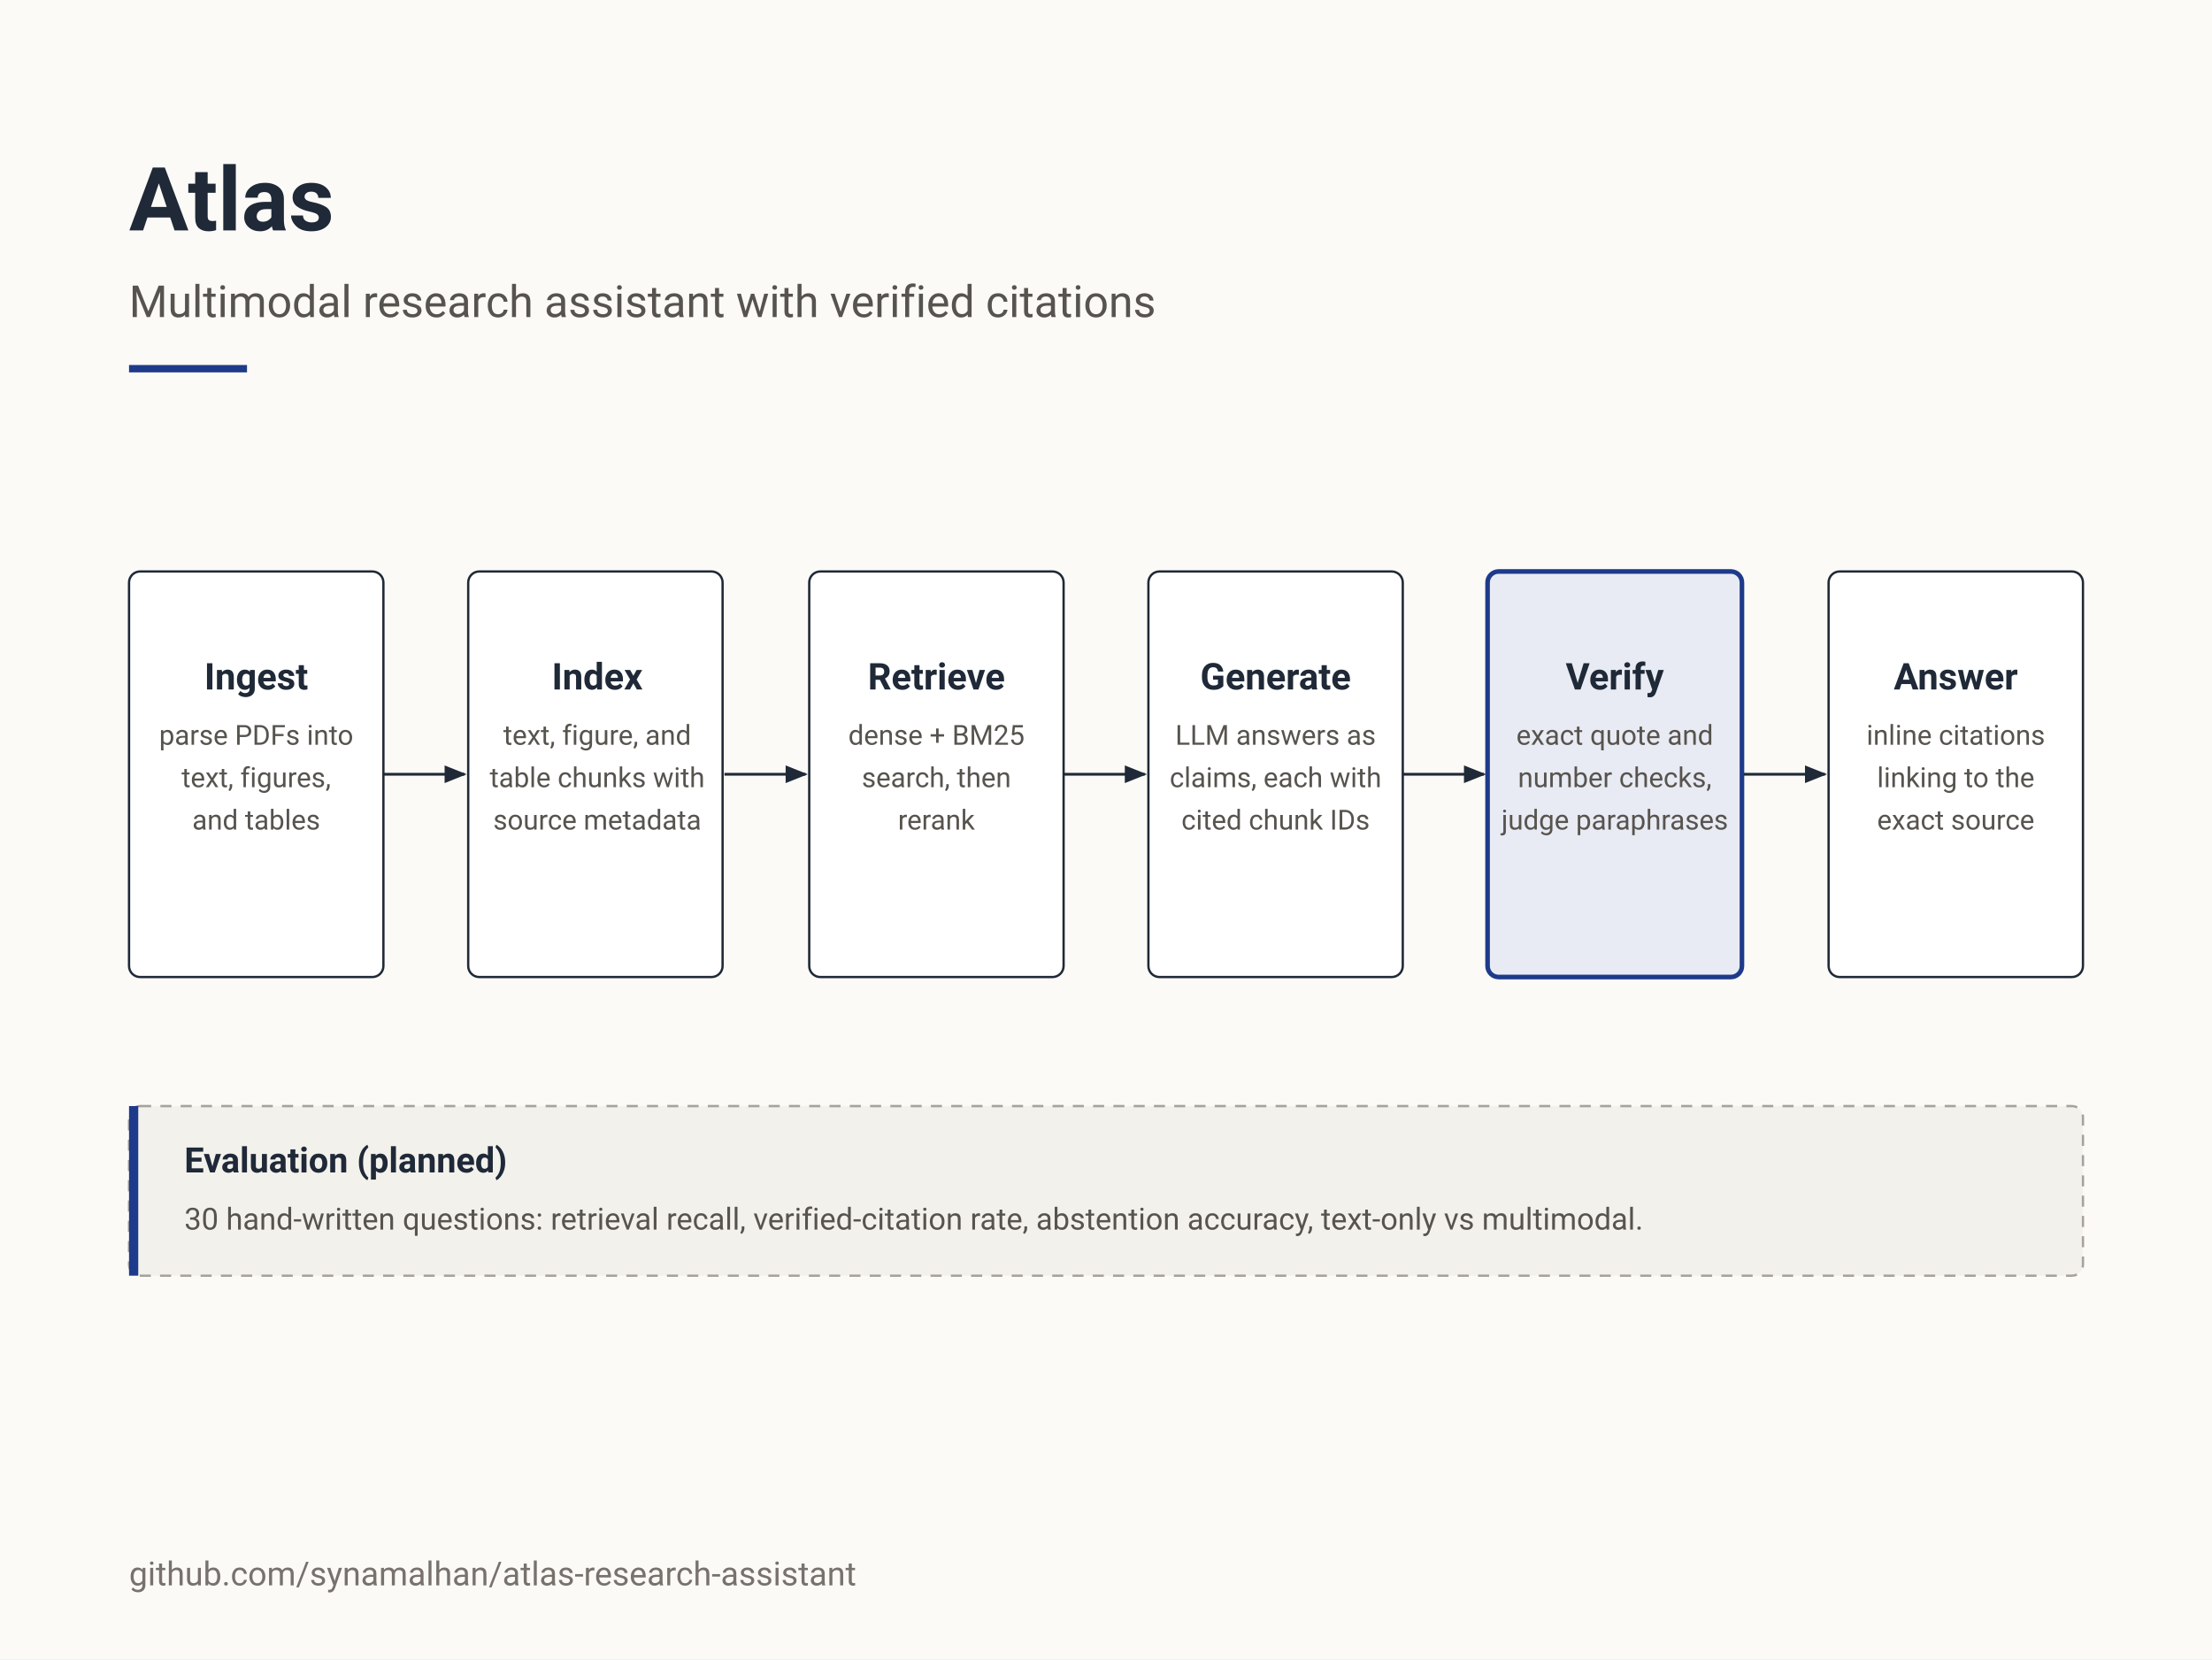
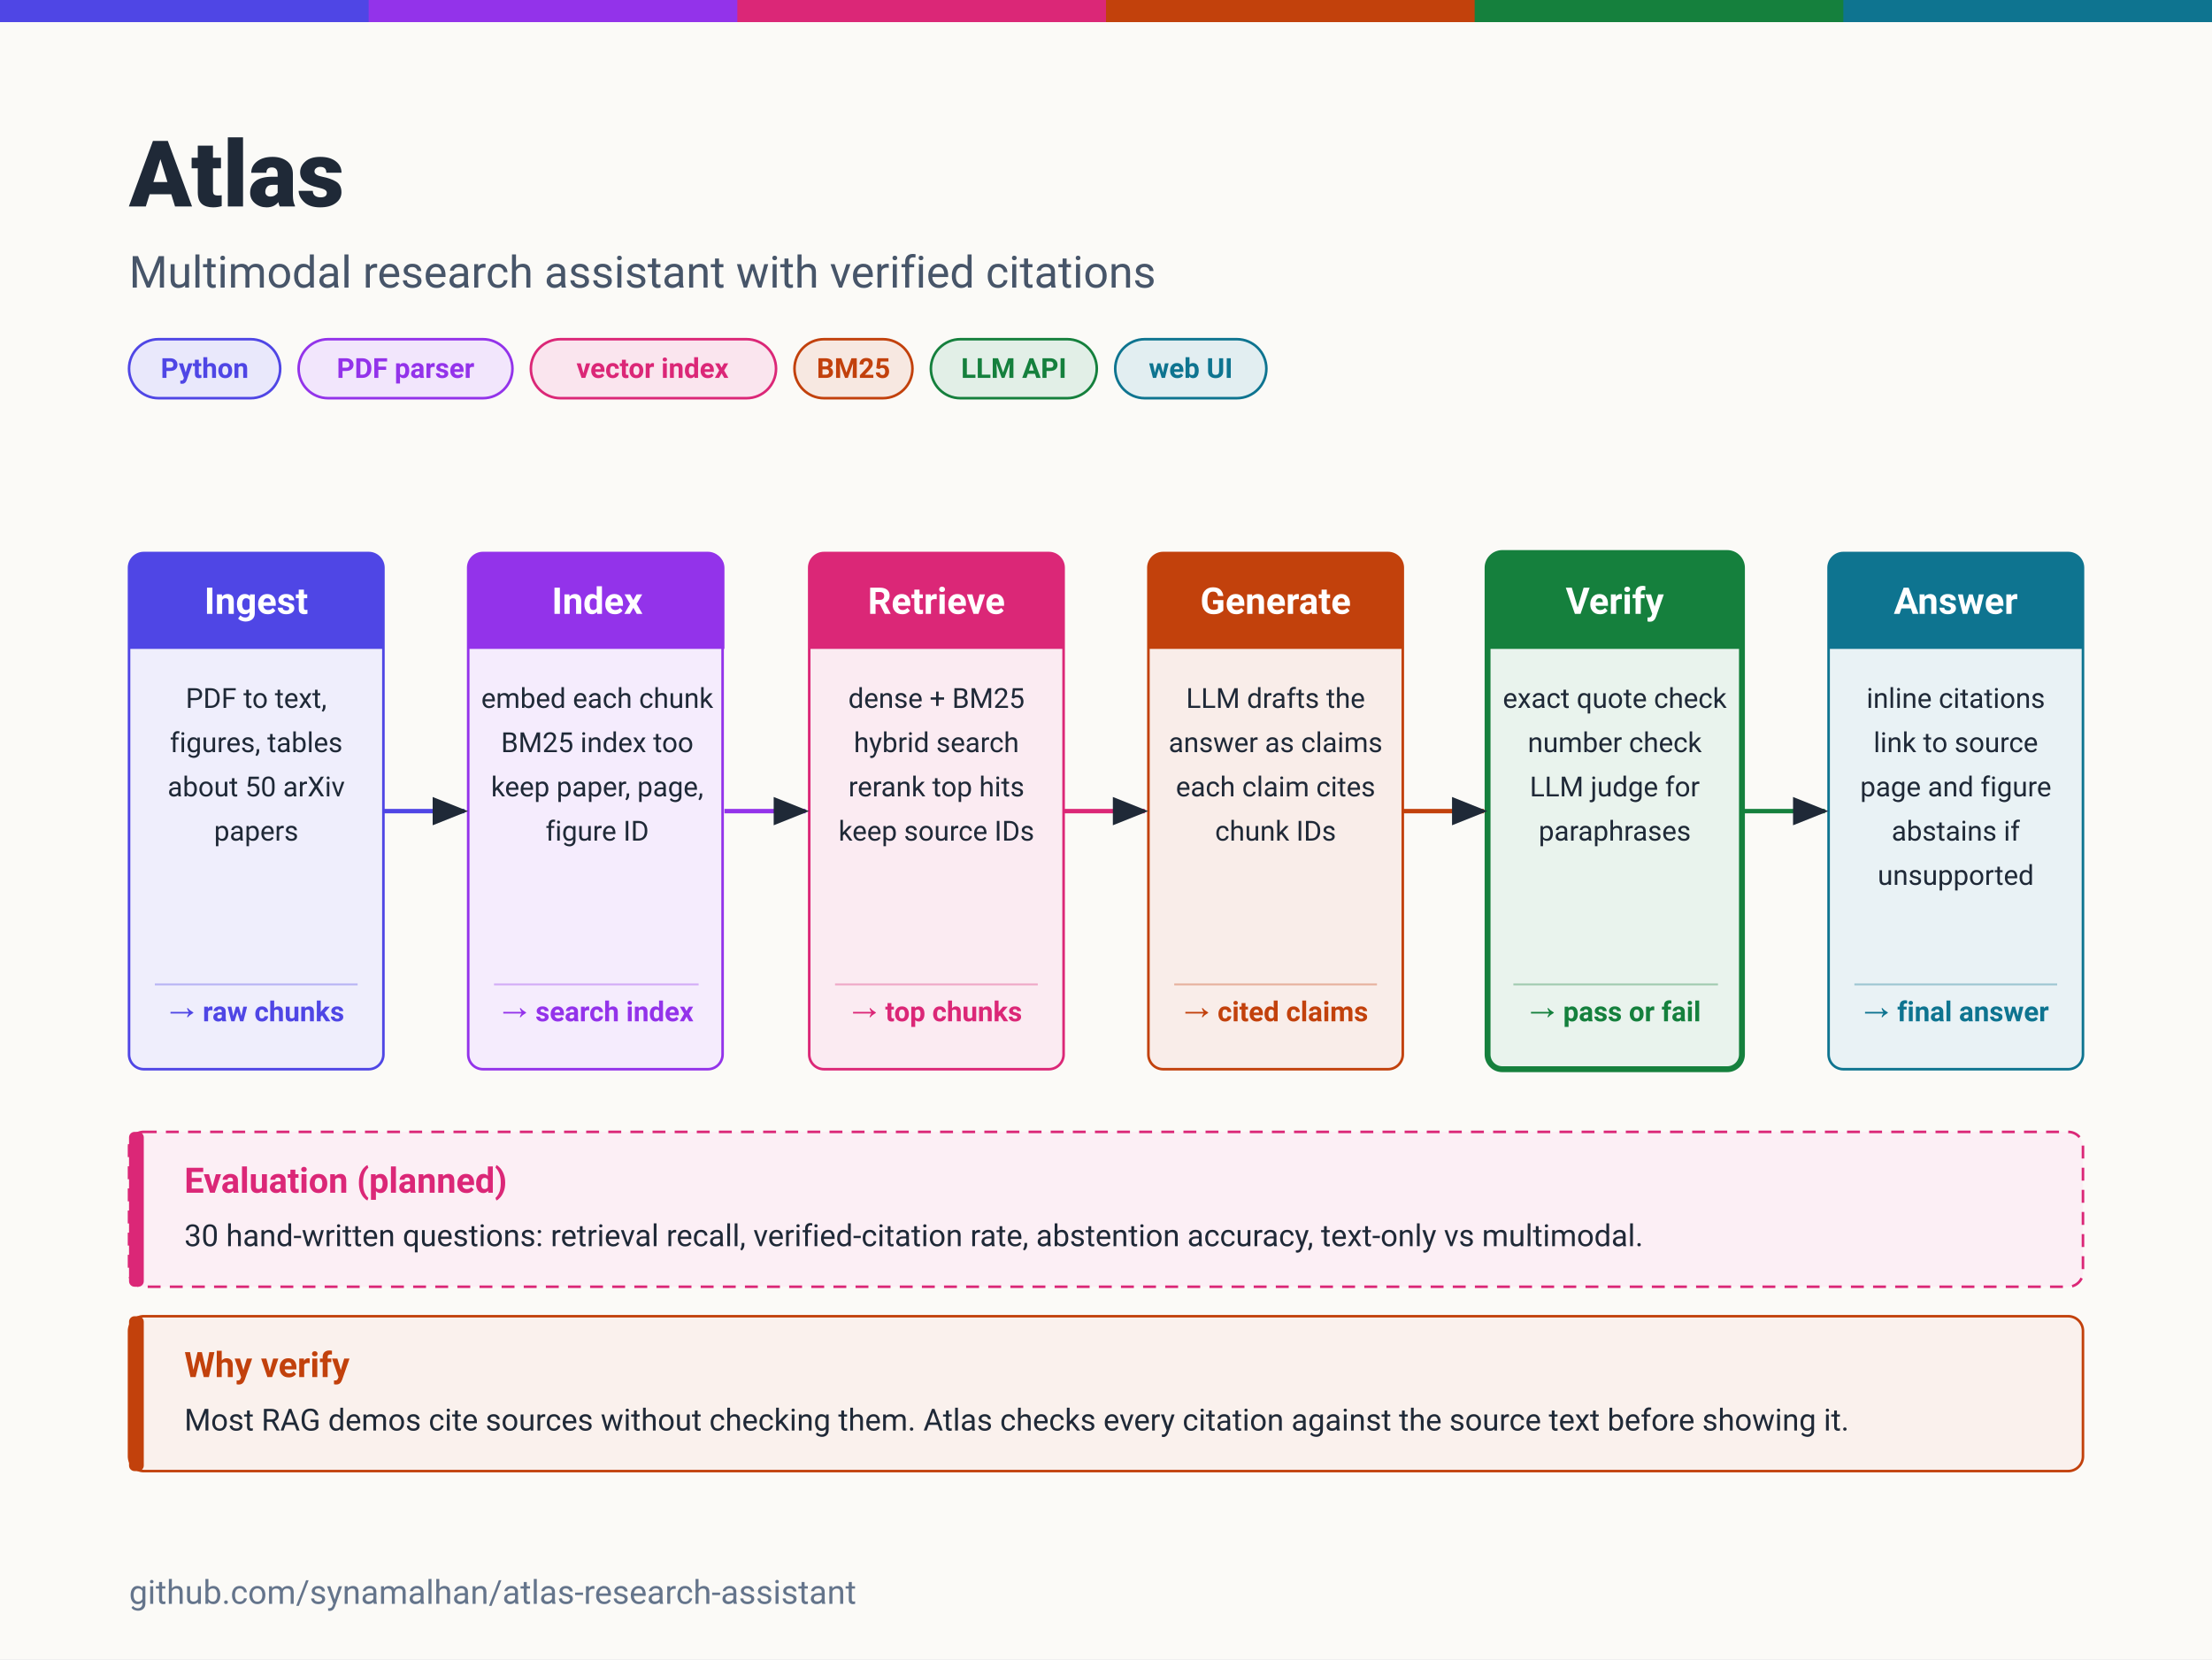
<svg xmlns="http://www.w3.org/2000/svg" viewBox="0 0 1200 900" width="1200" height="900" role="img" aria-labelledby="t">
  <defs>
    <marker id="a" viewBox="0 0 10 10" refX="9" refY="5" markerWidth="8" markerHeight="8" orient="auto">
      <path d="M0 1L10 5L0 9z" fill="#1f2937" />
    </marker>
  </defs>
  <rect width="1200" height="900" fill="#fbfaf7" />
-   <text x="70" y="125" font-family="system-ui,-apple-system,'Segoe UI',Roboto,Helvetica,Arial,sans-serif" font-size="48" font-weight="700" fill="#1f2937">Atlas</text>
-   <text x="70" y="172" font-family="system-ui,-apple-system,'Segoe UI',Roboto,Helvetica,Arial,sans-serif" font-size="24" fill="#57534e">Multimodal research assistant with verified citations</text>
-   <rect x="70" y="198" width="64" height="4" fill="#1e3a8a" />
-   <rect x="70" y="310" width="138" height="220" rx="6" fill="#ffffff" stroke="#1f2937" stroke-width="1.25" />
-   <text x="139" y="374" text-anchor="middle" font-family="system-ui,-apple-system,'Segoe UI',Roboto,Helvetica,Arial,sans-serif" font-size="20" font-weight="700" fill="#1f2937">Ingest</text>
-   <text x="139" y="404" text-anchor="middle" font-family="system-ui,-apple-system,'Segoe UI',Roboto,Helvetica,Arial,sans-serif" font-size="15" fill="#57534e">parse PDFs into</text>
-   <text x="139" y="427" text-anchor="middle" font-family="system-ui,-apple-system,'Segoe UI',Roboto,Helvetica,Arial,sans-serif" font-size="15" fill="#57534e">text, figures,</text>
-   <text x="139" y="450" text-anchor="middle" font-family="system-ui,-apple-system,'Segoe UI',Roboto,Helvetica,Arial,sans-serif" font-size="15" fill="#57534e">and tables</text>
-   <rect x="254" y="310" width="138" height="220" rx="6" fill="#ffffff" stroke="#1f2937" stroke-width="1.25" />
-   <text x="324" y="374" text-anchor="middle" font-family="system-ui,-apple-system,'Segoe UI',Roboto,Helvetica,Arial,sans-serif" font-size="20" font-weight="700" fill="#1f2937">Index</text>
-   <text x="324" y="404" text-anchor="middle" font-family="system-ui,-apple-system,'Segoe UI',Roboto,Helvetica,Arial,sans-serif" font-size="15" fill="#57534e">text, figure, and</text>
-   <text x="324" y="427" text-anchor="middle" font-family="system-ui,-apple-system,'Segoe UI',Roboto,Helvetica,Arial,sans-serif" font-size="15" fill="#57534e">table chunks with</text>
-   <text x="324" y="450" text-anchor="middle" font-family="system-ui,-apple-system,'Segoe UI',Roboto,Helvetica,Arial,sans-serif" font-size="15" fill="#57534e">source metadata</text>
-   <rect x="439" y="310" width="138" height="220" rx="6" fill="#ffffff" stroke="#1f2937" stroke-width="1.25" />
-   <text x="508" y="374" text-anchor="middle" font-family="system-ui,-apple-system,'Segoe UI',Roboto,Helvetica,Arial,sans-serif" font-size="20" font-weight="700" fill="#1f2937">Retrieve</text>
-   <text x="508" y="404" text-anchor="middle" font-family="system-ui,-apple-system,'Segoe UI',Roboto,Helvetica,Arial,sans-serif" font-size="15" fill="#57534e">dense + BM25</text>
-   <text x="508" y="427" text-anchor="middle" font-family="system-ui,-apple-system,'Segoe UI',Roboto,Helvetica,Arial,sans-serif" font-size="15" fill="#57534e">search, then</text>
-   <text x="508" y="450" text-anchor="middle" font-family="system-ui,-apple-system,'Segoe UI',Roboto,Helvetica,Arial,sans-serif" font-size="15" fill="#57534e">rerank</text>
-   <rect x="623" y="310" width="138" height="220" rx="6" fill="#ffffff" stroke="#1f2937" stroke-width="1.25" />
-   <text x="692" y="374" text-anchor="middle" font-family="system-ui,-apple-system,'Segoe UI',Roboto,Helvetica,Arial,sans-serif" font-size="20" font-weight="700" fill="#1f2937">Generate</text>
-   <text x="692" y="404" text-anchor="middle" font-family="system-ui,-apple-system,'Segoe UI',Roboto,Helvetica,Arial,sans-serif" font-size="15" fill="#57534e">LLM answers as</text>
-   <text x="692" y="427" text-anchor="middle" font-family="system-ui,-apple-system,'Segoe UI',Roboto,Helvetica,Arial,sans-serif" font-size="15" fill="#57534e">claims, each with</text>
-   <text x="692" y="450" text-anchor="middle" font-family="system-ui,-apple-system,'Segoe UI',Roboto,Helvetica,Arial,sans-serif" font-size="15" fill="#57534e">cited chunk IDs</text>
-   <rect x="807" y="310" width="138" height="220" rx="6" fill="#e8ebf3" stroke="#1e3a8a" stroke-width="2.5" />
-   <text x="876" y="374" text-anchor="middle" font-family="system-ui,-apple-system,'Segoe UI',Roboto,Helvetica,Arial,sans-serif" font-size="20" font-weight="700" fill="#1f2937">Verify</text>
-   <text x="876" y="404" text-anchor="middle" font-family="system-ui,-apple-system,'Segoe UI',Roboto,Helvetica,Arial,sans-serif" font-size="15" fill="#57534e">exact quote and</text>
-   <text x="876" y="427" text-anchor="middle" font-family="system-ui,-apple-system,'Segoe UI',Roboto,Helvetica,Arial,sans-serif" font-size="15" fill="#57534e">number checks,</text>
-   <text x="876" y="450" text-anchor="middle" font-family="system-ui,-apple-system,'Segoe UI',Roboto,Helvetica,Arial,sans-serif" font-size="15" fill="#57534e">judge paraphrases</text>
-   <rect x="992" y="310" width="138" height="220" rx="6" fill="#ffffff" stroke="#1f2937" stroke-width="1.25" />
-   <text x="1061" y="374" text-anchor="middle" font-family="system-ui,-apple-system,'Segoe UI',Roboto,Helvetica,Arial,sans-serif" font-size="20" font-weight="700" fill="#1f2937">Answer</text>
-   <text x="1061" y="404" text-anchor="middle" font-family="system-ui,-apple-system,'Segoe UI',Roboto,Helvetica,Arial,sans-serif" font-size="15" fill="#57534e">inline citations</text>
-   <text x="1061" y="427" text-anchor="middle" font-family="system-ui,-apple-system,'Segoe UI',Roboto,Helvetica,Arial,sans-serif" font-size="15" fill="#57534e">linking to the</text>
-   <text x="1061" y="450" text-anchor="middle" font-family="system-ui,-apple-system,'Segoe UI',Roboto,Helvetica,Arial,sans-serif" font-size="15" fill="#57534e">exact source</text>
-   <path d="M208 420 H252" fill="none" stroke="#1f2937" stroke-width="1.5" marker-end="url(#a)" />
-   <path d="M393 420 H437" fill="none" stroke="#1f2937" stroke-width="1.5" marker-end="url(#a)" />
-   <path d="M577 420 H621" fill="none" stroke="#1f2937" stroke-width="1.5" marker-end="url(#a)" />
-   <path d="M761 420 H805" fill="none" stroke="#1f2937" stroke-width="1.5" marker-end="url(#a)" />
-   <path d="M946 420 H990" fill="none" stroke="#1f2937" stroke-width="1.5" marker-end="url(#a)" />
-   <rect x="70" y="600" width="1060" height="92" rx="6" fill="#f3f1ec" stroke="#a8a29e" stroke-width="1.25" stroke-dasharray="6 5" />
-   <rect x="70" y="600" width="5" height="92" fill="#1e3a8a" />
-   <text x="100" y="636" font-family="system-ui,-apple-system,'Segoe UI',Roboto,Helvetica,Arial,sans-serif" font-size="19" font-weight="700" fill="#1f2937">Evaluation (planned)</text>
-   <text x="100" y="667" font-family="system-ui,-apple-system,'Segoe UI',Roboto,Helvetica,Arial,sans-serif" font-size="16.5" fill="#57534e">30 hand-written questions: retrieval recall, verified-citation rate, abstention accuracy, text-only vs multimodal.</text>
-   <text x="70" y="860" font-family="system-ui,-apple-system,'Segoe UI',Roboto,Helvetica,Arial,sans-serif" font-size="18" fill="#78716c">github.com/synamalhan/atlas-research-assistant</text>
+   <rect x="0" y="0" width="201" height="12" fill="#4f46e5" />
+   <rect x="200" y="0" width="201" height="12" fill="#9333ea" />
+   <rect x="400" y="0" width="201" height="12" fill="#db2777" />
+   <rect x="600" y="0" width="201" height="12" fill="#c2410c" />
+   <rect x="800" y="0" width="201" height="12" fill="#15803d" />
+   <rect x="1000" y="0" width="201" height="12" fill="#0e7490" />
+   <text x="70" y="112" font-family="system-ui,-apple-system,'Segoe UI',Roboto,Helvetica,Arial,sans-serif" font-size="50" font-weight="800" fill="#1f2937">Atlas</text>
+   <text x="70" y="156" font-family="system-ui,-apple-system,'Segoe UI',Roboto,Helvetica,Arial,sans-serif" font-size="24" fill="#475569">Multimodal research assistant with verified citations</text>
+   <rect x="70" y="184" width="82" height="32" rx="16" fill="#e9e8fb" stroke="#4f46e5" stroke-width="1.4" />
+   <text x="111" y="205" text-anchor="middle" font-family="system-ui,-apple-system,'Segoe UI',Roboto,Helvetica,Arial,sans-serif" font-size="15" font-weight="600" fill="#4f46e5">Python</text>
+   <rect x="162" y="184" width="116" height="32" rx="16" fill="#f2e6fc" stroke="#9333ea" stroke-width="1.4" />
+   <text x="220" y="205" text-anchor="middle" font-family="system-ui,-apple-system,'Segoe UI',Roboto,Helvetica,Arial,sans-serif" font-size="15" font-weight="600" fill="#9333ea">PDF parser</text>
+   <rect x="288" y="184" width="133" height="32" rx="16" fill="#fae5ee" stroke="#db2777" stroke-width="1.4" />
+   <text x="354" y="205" text-anchor="middle" font-family="system-ui,-apple-system,'Segoe UI',Roboto,Helvetica,Arial,sans-serif" font-size="15" font-weight="600" fill="#db2777">vector index</text>
+   <rect x="431" y="184" width="64" height="32" rx="16" fill="#f7e8e1" stroke="#c2410c" stroke-width="1.4" />
+   <text x="463" y="205" text-anchor="middle" font-family="system-ui,-apple-system,'Segoe UI',Roboto,Helvetica,Arial,sans-serif" font-size="15" font-weight="600" fill="#c2410c">BM25</text>
+   <rect x="505" y="184" width="90" height="32" rx="16" fill="#e2efe7" stroke="#15803d" stroke-width="1.4" />
+   <text x="550" y="205" text-anchor="middle" font-family="system-ui,-apple-system,'Segoe UI',Roboto,Helvetica,Arial,sans-serif" font-size="15" font-weight="600" fill="#15803d">LLM API</text>
+   <rect x="605" y="184" width="82" height="32" rx="16" fill="#e2eef1" stroke="#0e7490" stroke-width="1.4" />
+   <text x="646" y="205" text-anchor="middle" font-family="system-ui,-apple-system,'Segoe UI',Roboto,Helvetica,Arial,sans-serif" font-size="15" font-weight="600" fill="#0e7490">web UI</text>
+   <rect x="70" y="300" width="138" height="280" rx="8" fill="#efeefc" stroke="#4f46e5" stroke-width="1.4" />
+   <path d="M70 352 V308 a8 8 0 0 1 8 -8 H200 a8 8 0 0 1 8 8 V352 Z" fill="#4f46e5" />
+   <text x="139" y="333" text-anchor="middle" font-family="system-ui,-apple-system,'Segoe UI',Roboto,Helvetica,Arial,sans-serif" font-size="20" font-weight="700" fill="#fff">Ingest</text>
+   <text x="139" y="384" text-anchor="middle" font-family="system-ui,-apple-system,'Segoe UI',Roboto,Helvetica,Arial,sans-serif" font-size="15" fill="#1f2937">PDF to text,</text>
+   <text x="139" y="408" text-anchor="middle" font-family="system-ui,-apple-system,'Segoe UI',Roboto,Helvetica,Arial,sans-serif" font-size="15" fill="#1f2937">figures, tables</text>
+   <text x="139" y="432" text-anchor="middle" font-family="system-ui,-apple-system,'Segoe UI',Roboto,Helvetica,Arial,sans-serif" font-size="15" fill="#1f2937">about 50 arXiv</text>
+   <text x="139" y="456" text-anchor="middle" font-family="system-ui,-apple-system,'Segoe UI',Roboto,Helvetica,Arial,sans-serif" font-size="15" fill="#1f2937">papers</text>
+   <line x1="84" x2="194" y1="534" y2="534" stroke="#4f46e5" stroke-opacity=".35" />
+   <text x="139" y="554" text-anchor="middle" font-family="system-ui,-apple-system,'Segoe UI',Roboto,Helvetica,Arial,sans-serif" font-size="15" font-weight="700" fill="#4f46e5">→ raw chunks</text>
+   <rect x="254" y="300" width="138" height="280" rx="8" fill="#f5ecfd" stroke="#9333ea" stroke-width="1.4" />
+   <path d="M254 352 V308 a8 8 0 0 1 8 -8 H385 a8 8 0 0 1 8 8 V352 Z" fill="#9333ea" />
+   <text x="324" y="333" text-anchor="middle" font-family="system-ui,-apple-system,'Segoe UI',Roboto,Helvetica,Arial,sans-serif" font-size="20" font-weight="700" fill="#fff">Index</text>
+   <text x="324" y="384" text-anchor="middle" font-family="system-ui,-apple-system,'Segoe UI',Roboto,Helvetica,Arial,sans-serif" font-size="15" fill="#1f2937">embed each chunk</text>
+   <text x="324" y="408" text-anchor="middle" font-family="system-ui,-apple-system,'Segoe UI',Roboto,Helvetica,Arial,sans-serif" font-size="15" fill="#1f2937">BM25 index too</text>
+   <text x="324" y="432" text-anchor="middle" font-family="system-ui,-apple-system,'Segoe UI',Roboto,Helvetica,Arial,sans-serif" font-size="15" fill="#1f2937">keep paper, page,</text>
+   <text x="324" y="456" text-anchor="middle" font-family="system-ui,-apple-system,'Segoe UI',Roboto,Helvetica,Arial,sans-serif" font-size="15" fill="#1f2937">figure ID</text>
+   <line x1="268" x2="379" y1="534" y2="534" stroke="#9333ea" stroke-opacity=".35" />
+   <text x="324" y="554" text-anchor="middle" font-family="system-ui,-apple-system,'Segoe UI',Roboto,Helvetica,Arial,sans-serif" font-size="15" font-weight="700" fill="#9333ea">→ search index</text>
+   <rect x="439" y="300" width="138" height="280" rx="8" fill="#fbebf2" stroke="#db2777" stroke-width="1.4" />
+   <path d="M439 352 V308 a8 8 0 0 1 8 -8 H569 a8 8 0 0 1 8 8 V352 Z" fill="#db2777" />
+   <text x="508" y="333" text-anchor="middle" font-family="system-ui,-apple-system,'Segoe UI',Roboto,Helvetica,Arial,sans-serif" font-size="20" font-weight="700" fill="#fff">Retrieve</text>
+   <text x="508" y="384" text-anchor="middle" font-family="system-ui,-apple-system,'Segoe UI',Roboto,Helvetica,Arial,sans-serif" font-size="15" fill="#1f2937">dense + BM25</text>
+   <text x="508" y="408" text-anchor="middle" font-family="system-ui,-apple-system,'Segoe UI',Roboto,Helvetica,Arial,sans-serif" font-size="15" fill="#1f2937">hybrid search</text>
+   <text x="508" y="432" text-anchor="middle" font-family="system-ui,-apple-system,'Segoe UI',Roboto,Helvetica,Arial,sans-serif" font-size="15" fill="#1f2937">rerank top hits</text>
+   <text x="508" y="456" text-anchor="middle" font-family="system-ui,-apple-system,'Segoe UI',Roboto,Helvetica,Arial,sans-serif" font-size="15" fill="#1f2937">keep source IDs</text>
+   <line x1="453" x2="563" y1="534" y2="534" stroke="#db2777" stroke-opacity=".35" />
+   <text x="508" y="554" text-anchor="middle" font-family="system-ui,-apple-system,'Segoe UI',Roboto,Helvetica,Arial,sans-serif" font-size="15" font-weight="700" fill="#db2777">→ top chunks</text>
+   <rect x="623" y="300" width="138" height="280" rx="8" fill="#f9ede9" stroke="#c2410c" stroke-width="1.4" />
+   <path d="M623 352 V308 a8 8 0 0 1 8 -8 H753 a8 8 0 0 1 8 8 V352 Z" fill="#c2410c" />
+   <text x="692" y="333" text-anchor="middle" font-family="system-ui,-apple-system,'Segoe UI',Roboto,Helvetica,Arial,sans-serif" font-size="20" font-weight="700" fill="#fff">Generate</text>
+   <text x="692" y="384" text-anchor="middle" font-family="system-ui,-apple-system,'Segoe UI',Roboto,Helvetica,Arial,sans-serif" font-size="15" fill="#1f2937">LLM drafts the</text>
+   <text x="692" y="408" text-anchor="middle" font-family="system-ui,-apple-system,'Segoe UI',Roboto,Helvetica,Arial,sans-serif" font-size="15" fill="#1f2937">answer as claims</text>
+   <text x="692" y="432" text-anchor="middle" font-family="system-ui,-apple-system,'Segoe UI',Roboto,Helvetica,Arial,sans-serif" font-size="15" fill="#1f2937">each claim cites</text>
+   <text x="692" y="456" text-anchor="middle" font-family="system-ui,-apple-system,'Segoe UI',Roboto,Helvetica,Arial,sans-serif" font-size="15" fill="#1f2937">chunk IDs</text>
+   <line x1="637" x2="747" y1="534" y2="534" stroke="#c2410c" stroke-opacity=".35" />
+   <text x="692" y="554" text-anchor="middle" font-family="system-ui,-apple-system,'Segoe UI',Roboto,Helvetica,Arial,sans-serif" font-size="15" font-weight="700" fill="#c2410c">→ cited claims</text>
+   <rect x="807" y="300" width="138" height="280" rx="8" fill="#e9f3ed" stroke="#15803d" stroke-width="3.2" />
+   <path d="M807 352 V308 a8 8 0 0 1 8 -8 H938 a8 8 0 0 1 8 8 V352 Z" fill="#15803d" />
+   <text x="876" y="333" text-anchor="middle" font-family="system-ui,-apple-system,'Segoe UI',Roboto,Helvetica,Arial,sans-serif" font-size="20" font-weight="700" fill="#fff">Verify</text>
+   <text x="876" y="384" text-anchor="middle" font-family="system-ui,-apple-system,'Segoe UI',Roboto,Helvetica,Arial,sans-serif" font-size="15" fill="#1f2937">exact quote check</text>
+   <text x="876" y="408" text-anchor="middle" font-family="system-ui,-apple-system,'Segoe UI',Roboto,Helvetica,Arial,sans-serif" font-size="15" fill="#1f2937">number check</text>
+   <text x="876" y="432" text-anchor="middle" font-family="system-ui,-apple-system,'Segoe UI',Roboto,Helvetica,Arial,sans-serif" font-size="15" fill="#1f2937">LLM judge for</text>
+   <text x="876" y="456" text-anchor="middle" font-family="system-ui,-apple-system,'Segoe UI',Roboto,Helvetica,Arial,sans-serif" font-size="15" fill="#1f2937">paraphrases</text>
+   <line x1="821" x2="932" y1="534" y2="534" stroke="#15803d" stroke-opacity=".35" />
+   <text x="876" y="554" text-anchor="middle" font-family="system-ui,-apple-system,'Segoe UI',Roboto,Helvetica,Arial,sans-serif" font-size="15" font-weight="700" fill="#15803d">→ pass or fail</text>
+   <rect x="992" y="300" width="138" height="280" rx="8" fill="#e9f2f5" stroke="#0e7490" stroke-width="1.4" />
+   <path d="M992 352 V308 a8 8 0 0 1 8 -8 H1122 a8 8 0 0 1 8 8 V352 Z" fill="#0e7490" />
+   <text x="1061" y="333" text-anchor="middle" font-family="system-ui,-apple-system,'Segoe UI',Roboto,Helvetica,Arial,sans-serif" font-size="20" font-weight="700" fill="#fff">Answer</text>
+   <text x="1061" y="384" text-anchor="middle" font-family="system-ui,-apple-system,'Segoe UI',Roboto,Helvetica,Arial,sans-serif" font-size="15" fill="#1f2937">inline citations</text>
+   <text x="1061" y="408" text-anchor="middle" font-family="system-ui,-apple-system,'Segoe UI',Roboto,Helvetica,Arial,sans-serif" font-size="15" fill="#1f2937">link to source</text>
+   <text x="1061" y="432" text-anchor="middle" font-family="system-ui,-apple-system,'Segoe UI',Roboto,Helvetica,Arial,sans-serif" font-size="15" fill="#1f2937">page and figure</text>
+   <text x="1061" y="456" text-anchor="middle" font-family="system-ui,-apple-system,'Segoe UI',Roboto,Helvetica,Arial,sans-serif" font-size="15" fill="#1f2937">abstains if</text>
+   <text x="1061" y="480" text-anchor="middle" font-family="system-ui,-apple-system,'Segoe UI',Roboto,Helvetica,Arial,sans-serif" font-size="15" fill="#1f2937">unsupported</text>
+   <line x1="1006" x2="1116" y1="534" y2="534" stroke="#0e7490" stroke-opacity=".35" />
+   <text x="1061" y="554" text-anchor="middle" font-family="system-ui,-apple-system,'Segoe UI',Roboto,Helvetica,Arial,sans-serif" font-size="15" font-weight="700" fill="#0e7490">→ final answer</text>
+   <path d="M208 440 H252" fill="none" stroke="#4f46e5" stroke-width="2.4" marker-end="url(#a)" />
+   <path d="M393 440 H437" fill="none" stroke="#9333ea" stroke-width="2.4" marker-end="url(#a)" />
+   <path d="M577 440 H621" fill="none" stroke="#db2777" stroke-width="2.4" marker-end="url(#a)" />
+   <path d="M761 440 H805" fill="none" stroke="#c2410c" stroke-width="2.4" marker-end="url(#a)" />
+   <path d="M946 440 H990" fill="none" stroke="#15803d" stroke-width="2.4" marker-end="url(#a)" />
+   <rect x="70" y="614" width="1060" height="84" rx="8" fill="#fceff5" stroke="#db2777" stroke-width="1.4" stroke-dasharray="7 5" />
+   <rect x="70" y="614" width="8" height="84" rx="3" fill="#db2777" />
+   <text x="100" y="647" font-family="system-ui,-apple-system,'Segoe UI',Roboto,Helvetica,Arial,sans-serif" font-size="19" font-weight="700" fill="#db2777">Evaluation (planned)</text>
+   <text x="100" y="676" font-family="system-ui,-apple-system,'Segoe UI',Roboto,Helvetica,Arial,sans-serif" font-size="16.5" fill="#1f2937">30 hand-written questions: retrieval recall, verified-citation rate, abstention accuracy, text-only vs multimodal.</text>
+   <rect x="70" y="714" width="1060" height="84" rx="8" fill="#faf1ed" stroke="#c2410c" stroke-width="1.4" />
+   <rect x="70" y="714" width="8" height="84" rx="3" fill="#c2410c" />
+   <text x="100" y="747" font-family="system-ui,-apple-system,'Segoe UI',Roboto,Helvetica,Arial,sans-serif" font-size="19" font-weight="700" fill="#c2410c">Why verify</text>
+   <text x="100" y="776" font-family="system-ui,-apple-system,'Segoe UI',Roboto,Helvetica,Arial,sans-serif" font-size="16.5" fill="#1f2937">Most RAG demos cite sources without checking them. Atlas checks every citation against the source text before showing it.</text>
+   <text x="70" y="870" font-family="system-ui,-apple-system,'Segoe UI',Roboto,Helvetica,Arial,sans-serif" font-size="18" fill="#64748b">github.com/synamalhan/atlas-research-assistant</text>
</svg>
